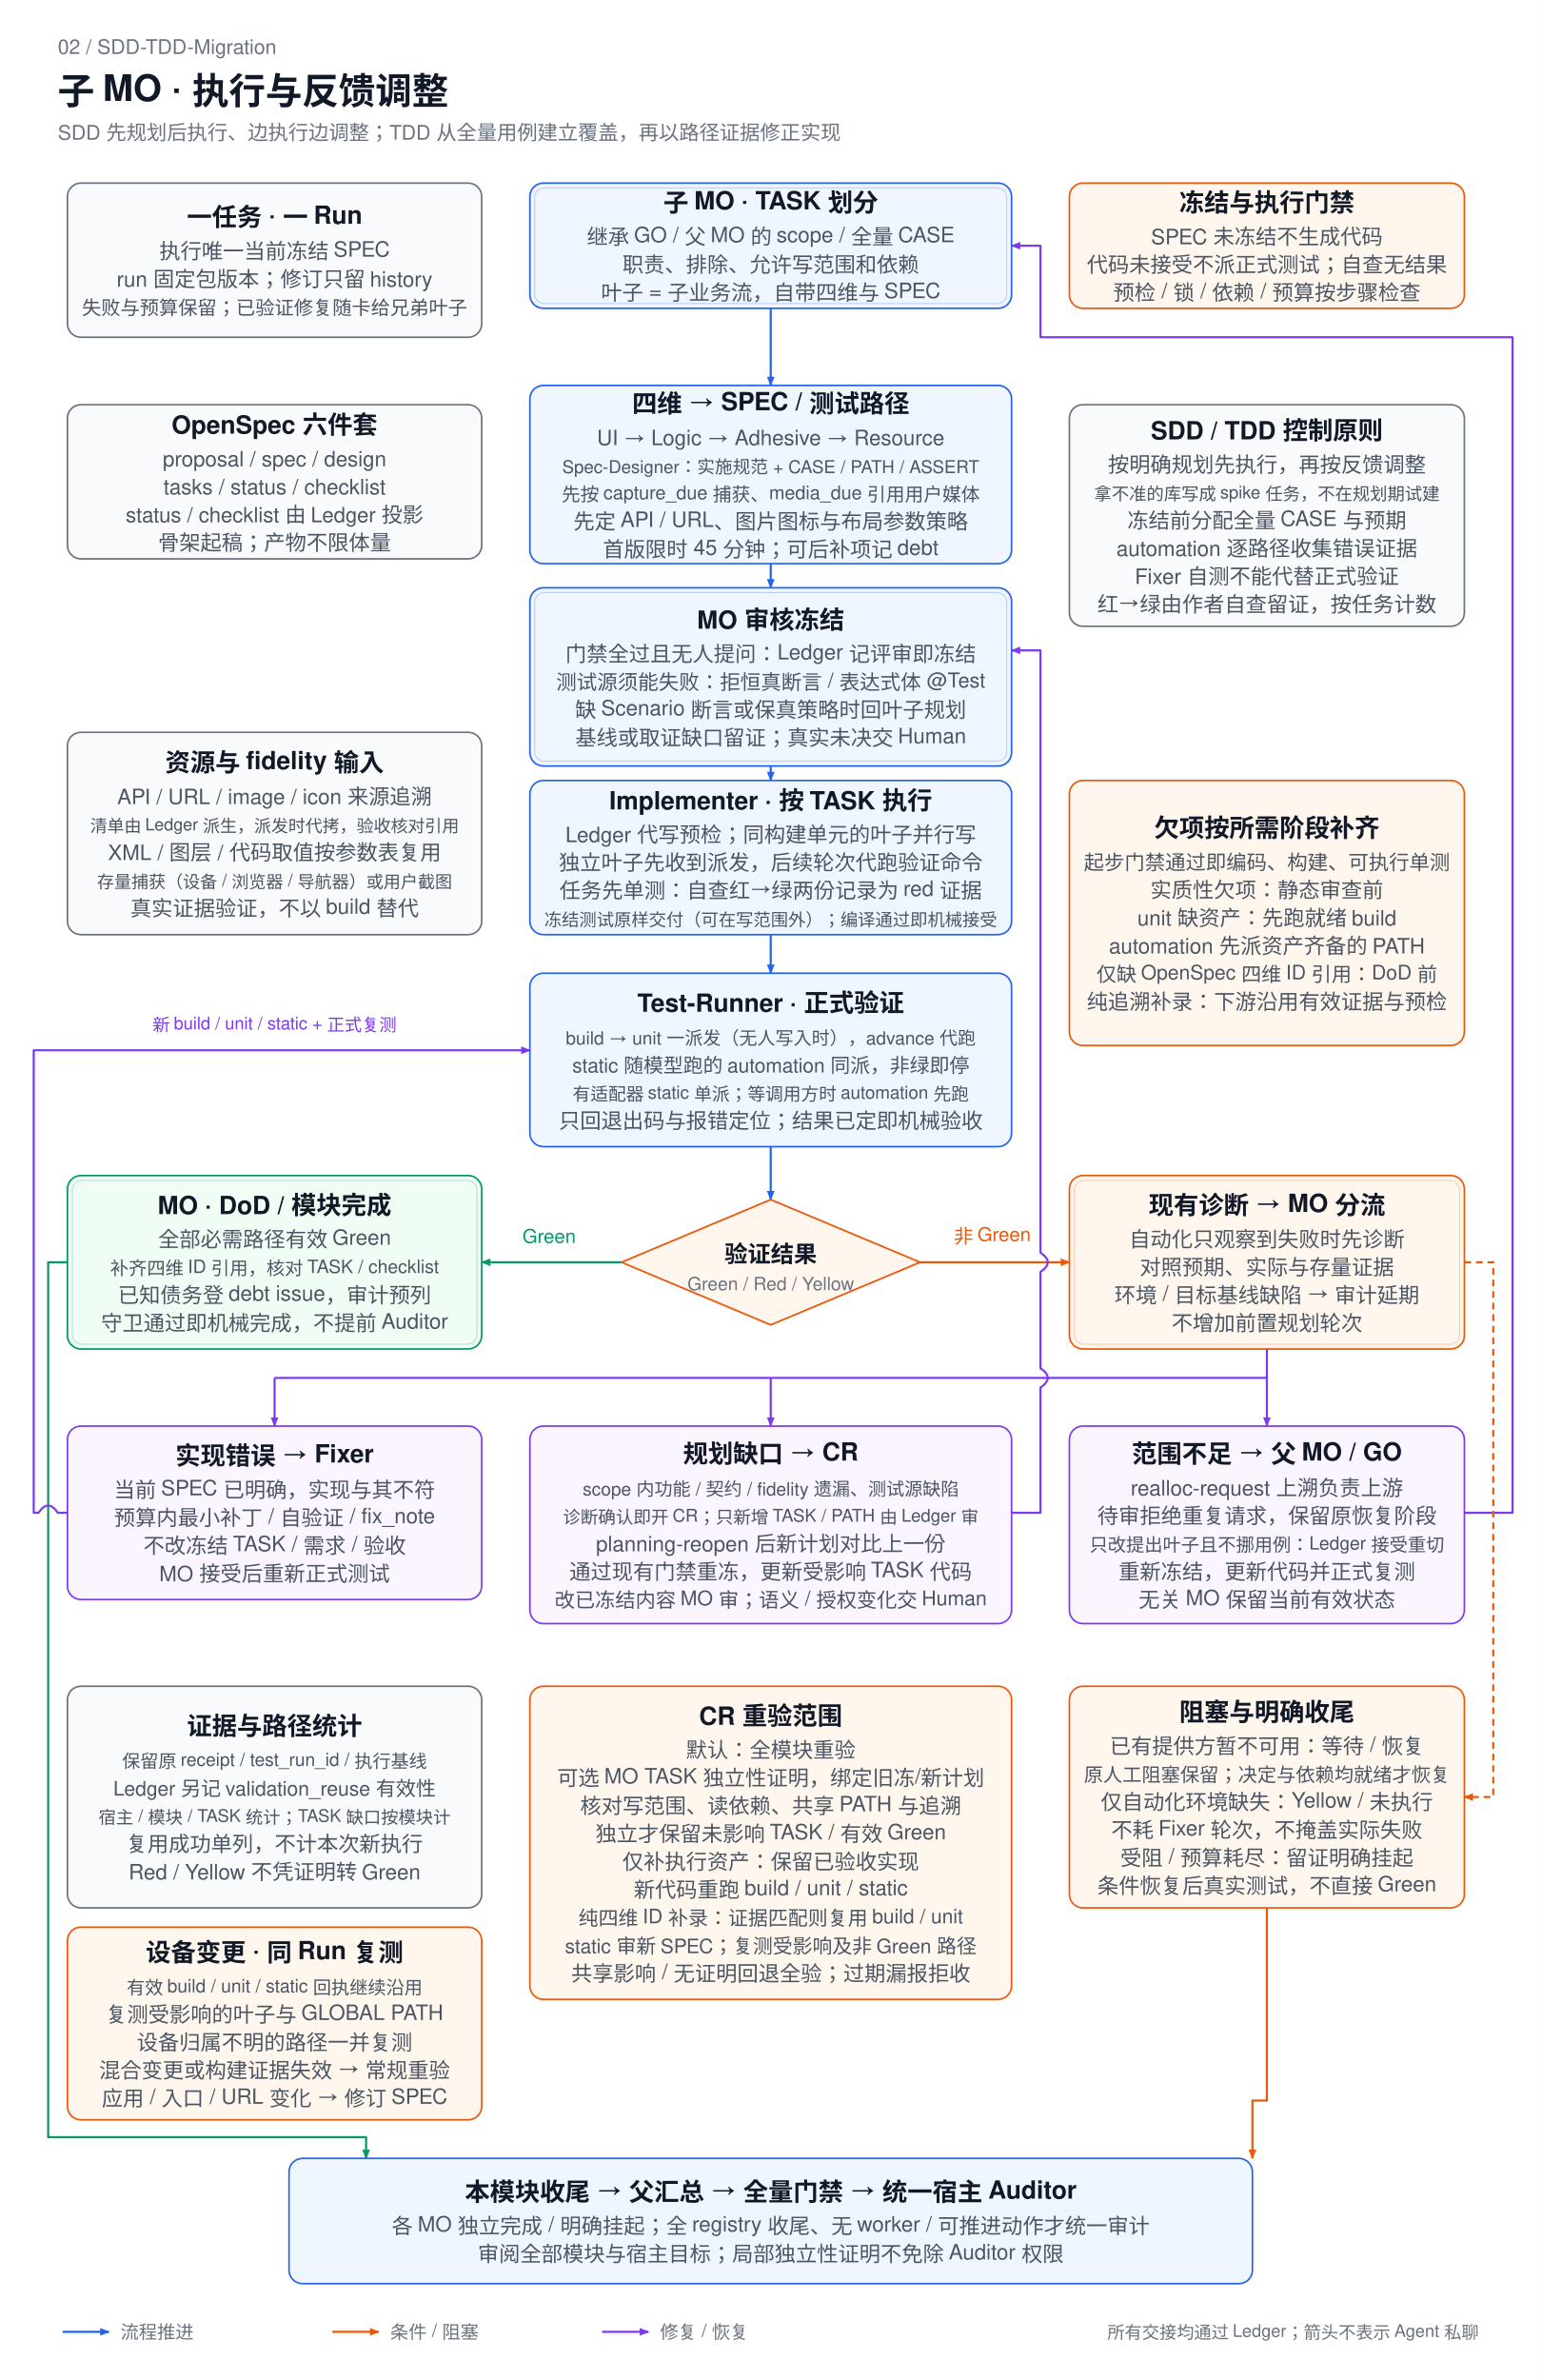
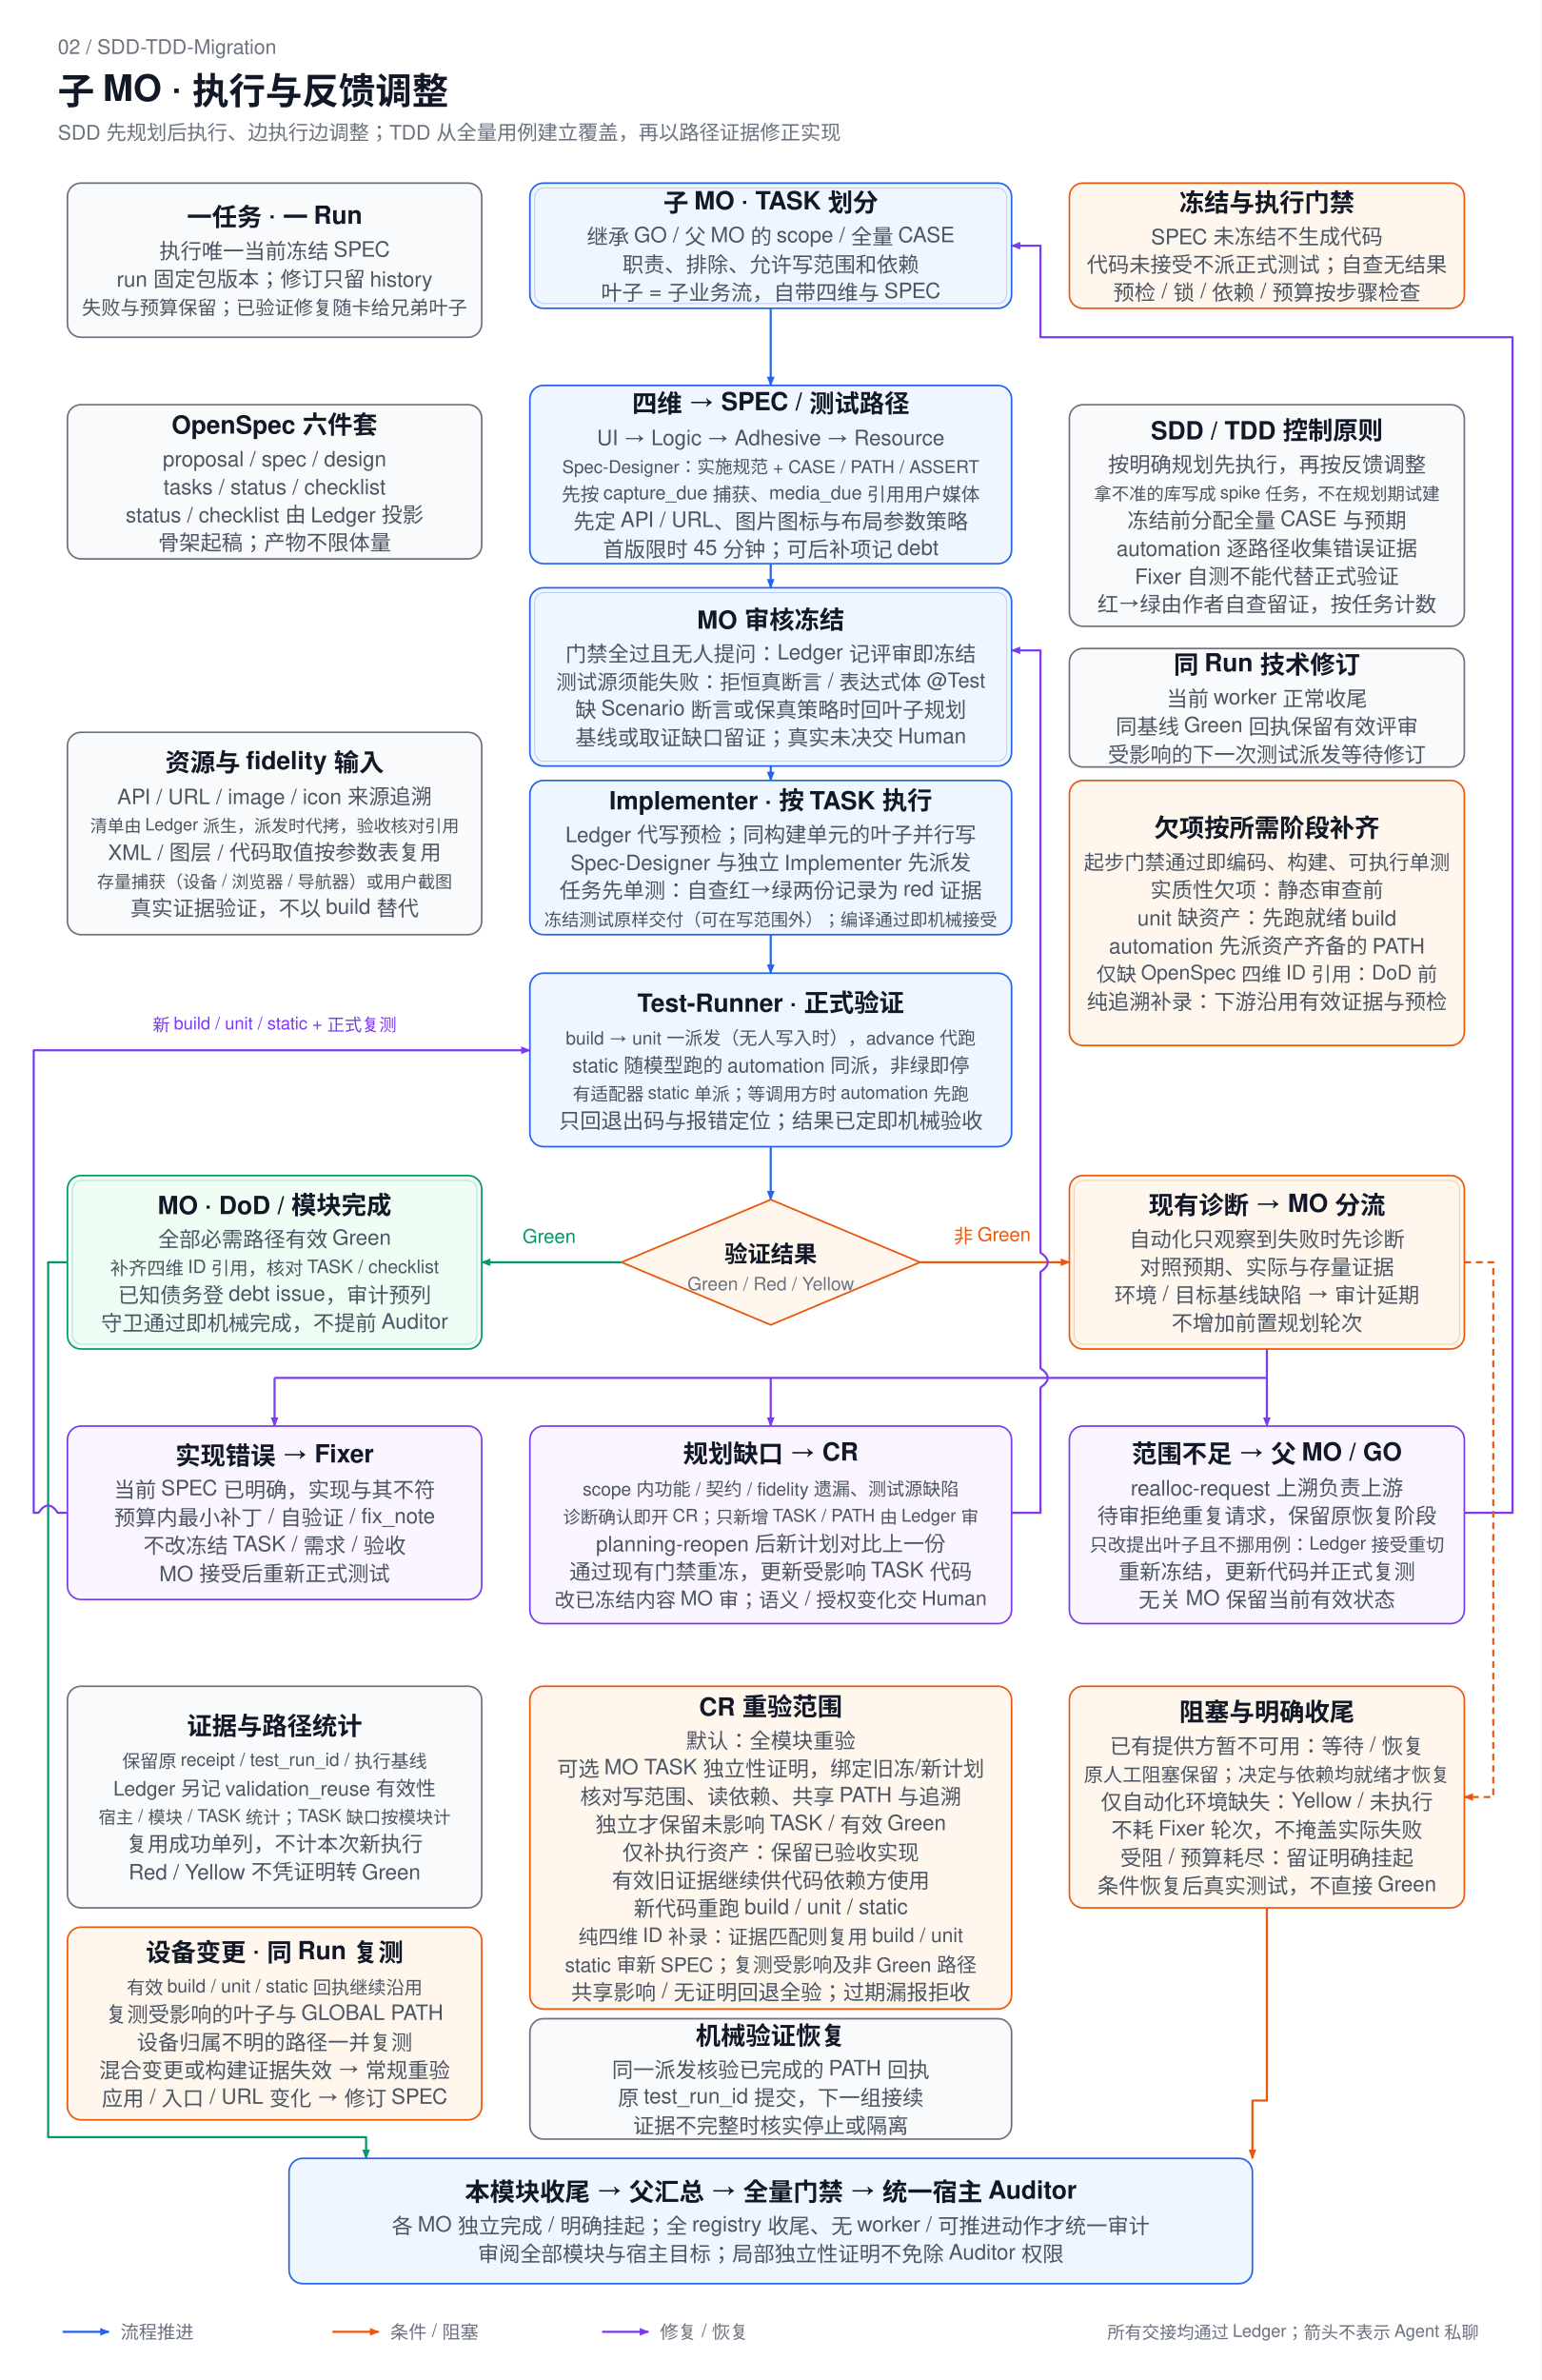
<svg xmlns="http://www.w3.org/2000/svg" width="1600" height="2470" viewBox="0 0 1600 2470" role="img" aria-labelledby="title desc">
  <style>text {font-family: "Helvetica Neue", Helvetica, Arial, "PingFang SC", "Microsoft YaHei", sans-serif;}</style>
  <defs>
    <marker id="arrow-blue" markerWidth="10" markerHeight="8" refX="9" refY="4" orient="auto" markerUnits="userSpaceOnUse">
      <path d="M0,0 L10,4 L0,8 Z" fill="#2563eb" />
    </marker>
    <marker id="arrow-orange" markerWidth="10" markerHeight="8" refX="9" refY="4" orient="auto" markerUnits="userSpaceOnUse">
      <path d="M0,0 L10,4 L0,8 Z" fill="#ea580c" />
    </marker>
    <marker id="arrow-green" markerWidth="10" markerHeight="8" refX="9" refY="4" orient="auto" markerUnits="userSpaceOnUse">
      <path d="M0,0 L10,4 L0,8 Z" fill="#059669" />
    </marker>
    <marker id="arrow-purple" markerWidth="10" markerHeight="8" refX="9" refY="4" orient="auto" markerUnits="userSpaceOnUse">
      <path d="M0,0 L10,4 L0,8 Z" fill="#7c3aed" />
    </marker>
    <marker id="arrow-gray" markerWidth="10" markerHeight="8" refX="9" refY="4" orient="auto" markerUnits="userSpaceOnUse">
      <path d="M0,0 L10,4 L0,8 Z" fill="#6b7280" />
    </marker>
  </defs>
  <rect width="1600" height="2470" fill="white" />
  <text x="60" y="56" font-size="21.00" fill="#6b7280" text-anchor="start" font-weight="400">02  /  SDD-TDD-Migration</text>
  <text x="60" y="108" font-size="38.00" fill="#111827" text-anchor="start" font-weight="700">子 MO · 执行与反馈调整</text>
  <text x="60" y="145" font-size="21.00" fill="#6b7280" text-anchor="start" font-weight="400">SDD 先规划后执行、边执行边调整；TDD 从全量用例建立覆盖，再以路径证据修正实现</text>
  <rect x="550" y="190" width="500" height="130" rx="14" fill="#eff6ff" stroke="#2563eb" stroke-width="1.7" />
  <rect x="555" y="195" width="490" height="120" rx="10" fill="none" stroke="#2563eb" stroke-opacity="0.28" />
  <text x="800.0" y="219.5" font-size="26.00" fill="#111827" text-anchor="middle" font-weight="650">子 MO · TASK 划分</text>
  <text x="800.0" y="253.5" font-size="22.00" fill="#4b5563" text-anchor="middle" font-weight="400">继承 GO / 父 MO 的 scope / 全量 CASE</text>
  <text x="800.0" y="282.5" font-size="22.00" fill="#4b5563" text-anchor="middle" font-weight="400">职责、排除、允许写范围和依赖</text>
  <text x="800.0" y="311.5" font-size="22.00" fill="#4b5563" text-anchor="middle" font-weight="400">叶子 = 子业务流，自带四维与 SPEC</text>
  <path d="M800,320 L800,400" fill="none" stroke="#2563eb" stroke-width="2.2" stroke-linejoin="round" marker-end="url(#arrow-blue)" />
  <rect x="550" y="400" width="500" height="185" rx="14" fill="#eff6ff" stroke="#2563eb" stroke-width="1.7" />
  <text x="800.0" y="428.0" font-size="26.00" fill="#111827" text-anchor="middle" font-weight="650">四维 → SPEC / 测试路径</text>
  <text x="800.0" y="462.0" font-size="22.00" fill="#4b5563" text-anchor="middle" font-weight="400">UI → Logic → Adhesive → Resource</text>
  <text x="800.0" y="491.0" font-size="18.42" fill="#4b5563" text-anchor="middle" font-weight="400">Spec-Designer：实施规范 + CASE / PATH / ASSERT</text>
  <text x="800.0" y="520.0" font-size="19.49" fill="#4b5563" text-anchor="middle" font-weight="400">先按 capture_due 捕获、media_due 引用用户媒体</text>
  <text x="800.0" y="549.0" font-size="22.00" fill="#4b5563" text-anchor="middle" font-weight="400">先定 API / URL、图片图标与布局参数策略</text>
  <text x="800.0" y="578.0" font-size="22.00" fill="#4b5563" text-anchor="middle" font-weight="400">首版限时 45 分钟；可后补项记 debt</text>
  <path d="M800,585 L800,610" fill="none" stroke="#2563eb" stroke-width="2.2" stroke-linejoin="round" marker-end="url(#arrow-blue)" />
  <rect x="550" y="610" width="500" height="185" rx="14" fill="#eff6ff" stroke="#2563eb" stroke-width="1.7" />
  <rect x="555" y="615" width="490" height="175" rx="10" fill="none" stroke="#2563eb" stroke-opacity="0.28" />
  <text x="800.0" y="652.5" font-size="26.00" fill="#111827" text-anchor="middle" font-weight="650">MO 审核冻结</text>
  <text x="800.0" y="686.5" font-size="22.00" fill="#4b5563" text-anchor="middle" font-weight="400">门禁全过且无人提问：Ledger 记评审即冻结</text>
  <text x="800.0" y="715.5" font-size="21.24" fill="#4b5563" text-anchor="middle" font-weight="400">测试源须能失败：拒恒真断言 / 表达式体 @Test</text>
  <text x="800.0" y="744.5" font-size="22.00" fill="#4b5563" text-anchor="middle" font-weight="400">缺 Scenario 断言或保真策略时回叶子规划</text>
  <text x="800.0" y="773.5" font-size="22.00" fill="#4b5563" text-anchor="middle" font-weight="400">基线或取证缺口留证；真实未决交 Human</text>
  <path d="M800,795 L800,810" fill="none" stroke="#2563eb" stroke-width="2.2" stroke-linejoin="round" marker-end="url(#arrow-blue)" />
  <rect x="550" y="810" width="500" height="160" rx="14" fill="#eff6ff" stroke="#2563eb" stroke-width="1.7" />
  <text x="800.0" y="840.0" font-size="26.00" fill="#111827" text-anchor="middle" font-weight="650">Implementer · 按 TASK 执行</text>
  <text x="800.0" y="874.0" font-size="22.00" fill="#4b5563" text-anchor="middle" font-weight="400">Ledger 代写预检；同构建单元的叶子并行写</text>
-   <text x="800.0" y="903.0" font-size="22.00" fill="#4b5563" text-anchor="middle" font-weight="400">独立叶子先收到派发，后续轮次代跑验证命令</text>
+   <text x="800.0" y="903.0" font-size="21.97" fill="#4b5563" text-anchor="middle" font-weight="400">Spec-Designer 与独立 Implementer 先派发</text>
  <text x="800.0" y="932.0" font-size="22.00" fill="#4b5563" text-anchor="middle" font-weight="400">任务先单测：自查红→绿两份记录为 red 证据</text>
  <text x="800.0" y="961.0" font-size="18.08" fill="#4b5563" text-anchor="middle" font-weight="400">冻结测试原样交付（可在写范围外）；编译通过即机械接受</text>
  <path d="M800,970 L800,1010" fill="none" stroke="#2563eb" stroke-width="2.2" stroke-linejoin="round" marker-end="url(#arrow-blue)" />
  <rect x="550" y="1010" width="500" height="180" rx="14" fill="#eff6ff" stroke="#2563eb" stroke-width="1.7" />
  <text x="800.0" y="1050.0" font-size="26.00" fill="#111827" text-anchor="middle" font-weight="650">Test-Runner · 正式验证</text>
  <text x="800.0" y="1084.0" font-size="18.82" fill="#4b5563" text-anchor="middle" font-weight="400">build → unit 一派发（无人写入时），advance 代跑</text>
  <text x="800.0" y="1113.0" font-size="20.59" fill="#4b5563" text-anchor="middle" font-weight="400">static 随模型跑的 automation 同派，非绿即停</text>
  <text x="800.0" y="1142.0" font-size="18.50" fill="#4b5563" text-anchor="middle" font-weight="400">有适配器 static 单派；等调用方时 automation 先跑</text>
  <text x="800.0" y="1171.0" font-size="22.00" fill="#4b5563" text-anchor="middle" font-weight="400">只回退出码与报错定位；结果已定即机械验收</text>
  <path d="M800,1190 L800,1245" fill="none" stroke="#2563eb" stroke-width="2.2" stroke-linejoin="round" marker-end="url(#arrow-blue)" />
  <path d="M800,1245.0 L955.0,1310 L800,1375.0 L645.0,1310 Z" fill="#fff7ed" stroke="#ea580c" stroke-width="1.8" />
  <text x="800" y="1310" font-size="24.00" fill="#111827" text-anchor="middle" font-weight="650">验证结果</text>
  <text x="800" y="1339" font-size="19.00" fill="#6b7280" text-anchor="middle" font-weight="400">Green / Red / Yellow</text>
  <path d="M645,1310 L500,1310" fill="none" stroke="#059669" stroke-width="2.2" stroke-linejoin="round" marker-end="url(#arrow-green)" />
  <rect x="532.5" y="1270" width="75.0" height="29" rx="4" fill="white" opacity="0.97" />
  <text x="570" y="1290" font-size="20.00" fill="#059669" text-anchor="middle" font-weight="400">Green</text>
  <rect x="70" y="1220" width="430" height="180" rx="14" fill="#f0fdf4" stroke="#059669" stroke-width="1.7" />
  <rect x="75" y="1225" width="420" height="170" rx="10" fill="none" stroke="#059669" stroke-opacity="0.28" />
  <text x="285.0" y="1260.0" font-size="26.00" fill="#111827" text-anchor="middle" font-weight="650">MO · DoD / 模块完成</text>
  <text x="285.0" y="1294.0" font-size="22.00" fill="#4b5563" text-anchor="middle" font-weight="400">全部必需路径有效 Green</text>
  <text x="285.0" y="1323.0" font-size="19.07" fill="#4b5563" text-anchor="middle" font-weight="400">补齐四维 ID 引用，核对 TASK / checklist</text>
  <text x="285.0" y="1352.0" font-size="22.00" fill="#4b5563" text-anchor="middle" font-weight="400">已知债务登 debt issue，审计预列</text>
  <text x="285.0" y="1381.0" font-size="22.00" fill="#4b5563" text-anchor="middle" font-weight="400">守卫通过即机械完成，不提前 Auditor</text>
  <path d="M70,1310 L50,1310 L50,2218 L380,2218 L380,2240" fill="none" stroke="#059669" stroke-width="2.2" stroke-linejoin="round" marker-end="url(#arrow-green)" />
  <path d="M955,1310 L1110,1310" fill="none" stroke="#ea580c" stroke-width="2.2" stroke-linejoin="round" marker-end="url(#arrow-orange)" />
  <rect x="976.8" y="1270" width="106.4" height="29" rx="4" fill="white" opacity="0.97" />
  <text x="1030" y="1290" font-size="20.00" fill="#ea580c" text-anchor="middle" font-weight="400">非 Green</text>
  <rect x="1110" y="1220" width="410" height="180" rx="14" fill="#fff7ed" stroke="#ea580c" stroke-width="1.7" />
  <rect x="1115" y="1225" width="400" height="170" rx="10" fill="none" stroke="#ea580c" stroke-opacity="0.28" />
  <text x="1315.0" y="1260.0" font-size="26.00" fill="#111827" text-anchor="middle" font-weight="650">现有诊断 → MO 分流</text>
  <text x="1315.0" y="1294.0" font-size="22.00" fill="#4b5563" text-anchor="middle" font-weight="400">自动化只观察到失败时先诊断</text>
  <text x="1315.0" y="1323.0" font-size="22.00" fill="#4b5563" text-anchor="middle" font-weight="400">对照预期、实际与存量证据</text>
  <text x="1315.0" y="1352.0" font-size="22.00" fill="#4b5563" text-anchor="middle" font-weight="400">环境 / 目标基线缺陷 → 审计延期</text>
  <text x="1315.0" y="1381.0" font-size="22.00" fill="#4b5563" text-anchor="middle" font-weight="400">不增加前置规划轮次</text>
  <path d="M1315,1400 L1315,1430 L285,1430" fill="none" stroke="#7c3aed" stroke-width="2.2" stroke-linejoin="round" />
  <path d="M285,1430 L285,1480" fill="none" stroke="#7c3aed" stroke-width="2.2" stroke-linejoin="round" marker-end="url(#arrow-purple)" />
  <path d="M800,1430 L800,1480" fill="none" stroke="#7c3aed" stroke-width="2.2" stroke-linejoin="round" marker-end="url(#arrow-purple)" />
  <path d="M1315,1430 L1315,1480" fill="none" stroke="#7c3aed" stroke-width="2.2" stroke-linejoin="round" marker-end="url(#arrow-purple)" />
  <rect x="70" y="1480" width="430" height="180" rx="14" fill="#faf5ff" stroke="#7c3aed" stroke-width="1.7" />
  <text x="285.0" y="1520.0" font-size="26.00" fill="#111827" text-anchor="middle" font-weight="650">实现错误 → Fixer</text>
  <text x="285.0" y="1554.0" font-size="22.00" fill="#4b5563" text-anchor="middle" font-weight="400">当前 SPEC 已明确，实现与其不符</text>
  <text x="285.0" y="1583.0" font-size="22.00" fill="#4b5563" text-anchor="middle" font-weight="400">预算内最小补丁 / 自验证 / fix_note</text>
  <text x="285.0" y="1612.0" font-size="22.00" fill="#4b5563" text-anchor="middle" font-weight="400">不改冻结 TASK / 需求 / 验收</text>
  <text x="285.0" y="1641.0" font-size="22.00" fill="#4b5563" text-anchor="middle" font-weight="400">MO 接受后重新正式测试</text>
  <path d="M70,1570 L60,1570 Q50,1555 40,1570 L35,1570 L35,1090 L550,1090" fill="none" stroke="#7c3aed" stroke-width="2.2" stroke-linejoin="round" marker-end="url(#arrow-purple)" />
  <rect x="102.75" y="1052" width="364.5" height="27" rx="4" fill="white" opacity="0.97" />
  <text x="285" y="1070" font-size="18.00" fill="#7c3aed" text-anchor="middle" font-weight="400">新 build / unit / static + 正式复测</text>
  <rect x="550" y="1480" width="500" height="205" rx="14" fill="#faf5ff" stroke="#7c3aed" stroke-width="1.7" />
  <text x="800.0" y="1518.0" font-size="26.00" fill="#111827" text-anchor="middle" font-weight="650">规划缺口 → CR</text>
  <text x="800.0" y="1552.0" font-size="18.82" fill="#4b5563" text-anchor="middle" font-weight="400">scope 内功能 / 契约 / fidelity 遗漏、测试源缺陷</text>
  <text x="800.0" y="1581.0" font-size="18.30" fill="#4b5563" text-anchor="middle" font-weight="400">诊断确认即开 CR；只新增 TASK / PATH 由 Ledger 审</text>
  <text x="800.0" y="1610.0" font-size="22.00" fill="#4b5563" text-anchor="middle" font-weight="400">planning-reopen 后新计划对比上一份</text>
  <text x="800.0" y="1639.0" font-size="22.00" fill="#4b5563" text-anchor="middle" font-weight="400">通过现有门禁重冻，更新受影响 TASK 代码</text>
  <text x="800.0" y="1668.0" font-size="20.97" fill="#4b5563" text-anchor="middle" font-weight="400">改已冻结内容 MO 审；语义 / 授权变化交 Human</text>
  <path d="M1050,1570 L1080,1570 L1080,1440 Q1095,1430 1080,1420 L1080,1320 Q1095,1310 1080,1300 L1080,675 L1050,675" fill="none" stroke="#7c3aed" stroke-width="2.2" stroke-linejoin="round" marker-end="url(#arrow-purple)" />
  <rect x="1110" y="1480" width="410" height="205" rx="14" fill="#faf5ff" stroke="#7c3aed" stroke-width="1.7" />
  <text x="1315.0" y="1518.0" font-size="26.00" fill="#111827" text-anchor="middle" font-weight="650">范围不足 → 父 MO / GO</text>
  <text x="1315.0" y="1552.0" font-size="22.00" fill="#4b5563" text-anchor="middle" font-weight="400">realloc-request 上溯负责上游</text>
  <text x="1315.0" y="1581.0" font-size="22.00" fill="#4b5563" text-anchor="middle" font-weight="400">待审拒绝重复请求，保留原恢复阶段</text>
  <text x="1315.0" y="1610.0" font-size="19.01" fill="#4b5563" text-anchor="middle" font-weight="400">只改提出叶子且不挪用例：Ledger 接受重切</text>
  <text x="1315.0" y="1639.0" font-size="22.00" fill="#4b5563" text-anchor="middle" font-weight="400">重新冻结，更新代码并正式复测</text>
  <text x="1315.0" y="1668.0" font-size="22.00" fill="#4b5563" text-anchor="middle" font-weight="400">无关 MO 保留当前有效状态</text>
  <path d="M1520,1570 L1570,1570 L1570,350 L1080,350 L1080,255 L1050,255" fill="none" stroke="#7c3aed" stroke-width="2.2" stroke-linejoin="round" marker-end="url(#arrow-purple)" />
-   <rect x="550" y="1750" width="500" height="325" rx="14" fill="#fff7ed" stroke="#ea580c" stroke-width="1.7" />
-   <text x="800.0" y="1790.0" font-size="26.00" fill="#111827" text-anchor="middle" font-weight="650">CR 重验范围</text>
-   <text x="800.0" y="1824.0" font-size="22.00" fill="#4b5563" text-anchor="middle" font-weight="400">默认：全模块重验</text>
-   <text x="800.0" y="1853.0" font-size="22.00" fill="#4b5563" text-anchor="middle" font-weight="400">可选 MO TASK 独立性证明，绑定旧冻/新计划</text>
-   <text x="800.0" y="1882.0" font-size="22.00" fill="#4b5563" text-anchor="middle" font-weight="400">核对写范围、读依赖、共享 PATH 与追溯</text>
-   <text x="800.0" y="1911.0" font-size="22.00" fill="#4b5563" text-anchor="middle" font-weight="400">独立才保留未影响 TASK / 有效 Green</text>
-   <text x="800.0" y="1940.0" font-size="22.00" fill="#4b5563" text-anchor="middle" font-weight="400">仅补执行资产：保留已验收实现</text>
-   <text x="800.0" y="1969.0" font-size="22.00" fill="#4b5563" text-anchor="middle" font-weight="400">新代码重跑 build / unit / static</text>
-   <text x="800.0" y="1998.0" font-size="20.71" fill="#4b5563" text-anchor="middle" font-weight="400">纯四维 ID 补录：证据匹配则复用 build / unit</text>
-   <text x="800.0" y="2027.0" font-size="20.59" fill="#4b5563" text-anchor="middle" font-weight="400">static 审新 SPEC；复测受影响及非 Green 路径</text>
-   <text x="800.0" y="2056.0" font-size="22.00" fill="#4b5563" text-anchor="middle" font-weight="400">共享影响 / 无证明回退全验；过期漏报拒收</text>
+   <rect x="550" y="1750" width="500" height="335" rx="14" fill="#fff7ed" stroke="#ea580c" stroke-width="1.7" />
+   <text x="800.0" y="1780.5" font-size="26.00" fill="#111827" text-anchor="middle" font-weight="650">CR 重验范围</text>
+   <text x="800.0" y="1814.5" font-size="22.00" fill="#4b5563" text-anchor="middle" font-weight="400">默认：全模块重验</text>
+   <text x="800.0" y="1843.5" font-size="22.00" fill="#4b5563" text-anchor="middle" font-weight="400">可选 MO TASK 独立性证明，绑定旧冻/新计划</text>
+   <text x="800.0" y="1872.5" font-size="22.00" fill="#4b5563" text-anchor="middle" font-weight="400">核对写范围、读依赖、共享 PATH 与追溯</text>
+   <text x="800.0" y="1901.5" font-size="22.00" fill="#4b5563" text-anchor="middle" font-weight="400">独立才保留未影响 TASK / 有效 Green</text>
+   <text x="800.0" y="1930.5" font-size="22.00" fill="#4b5563" text-anchor="middle" font-weight="400">仅补执行资产：保留已验收实现</text>
+   <text x="800.0" y="1959.5" font-size="22.00" fill="#4b5563" text-anchor="middle" font-weight="400">有效旧证据继续供代码依赖方使用</text>
+   <text x="800.0" y="1988.5" font-size="22.00" fill="#4b5563" text-anchor="middle" font-weight="400">新代码重跑 build / unit / static</text>
+   <text x="800.0" y="2017.5" font-size="20.71" fill="#4b5563" text-anchor="middle" font-weight="400">纯四维 ID 补录：证据匹配则复用 build / unit</text>
+   <text x="800.0" y="2046.5" font-size="20.59" fill="#4b5563" text-anchor="middle" font-weight="400">static 审新 SPEC；复测受影响及非 Green 路径</text>
+   <text x="800.0" y="2075.5" font-size="22.00" fill="#4b5563" text-anchor="middle" font-weight="400">共享影响 / 无证明回退全验；过期漏报拒收</text>
  <rect x="70" y="1750" width="430" height="230" rx="14" fill="#f9fafb" stroke="#6b7280" stroke-width="1.7" />
  <text x="285.0" y="1800.5" font-size="26.00" fill="#111827" text-anchor="middle" font-weight="650">证据与路径统计</text>
  <text x="285.0" y="1834.5" font-size="18.82" fill="#4b5563" text-anchor="middle" font-weight="400">保留原 receipt / test_run_id / 执行基线</text>
  <text x="285.0" y="1863.5" font-size="20.78" fill="#4b5563" text-anchor="middle" font-weight="400">Ledger 另记 validation_reuse 有效性</text>
  <text x="285.0" y="1892.5" font-size="18.08" fill="#4b5563" text-anchor="middle" font-weight="400">宿主 / 模块 / TASK 统计；TASK 缺口按模块计</text>
  <text x="285.0" y="1921.5" font-size="22.00" fill="#4b5563" text-anchor="middle" font-weight="400">复用成功单列，不计本次新执行</text>
  <text x="285.0" y="1950.5" font-size="22.00" fill="#4b5563" text-anchor="middle" font-weight="400">Red / Yellow 不凭证明转 Green</text>
  <rect x="70" y="2000" width="430" height="200" rx="14" fill="#fff7ed" stroke="#ea580c" stroke-width="1.7" />
  <text x="285.0" y="2035.5" font-size="26.00" fill="#111827" text-anchor="middle" font-weight="650">设备变更 · 同 Run 复测</text>
  <text x="285.0" y="2069.5" font-size="18.95" fill="#4b5563" text-anchor="middle" font-weight="400">有效 build / unit / static 回执继续沿用</text>
  <text x="285.0" y="2098.5" font-size="22.00" fill="#4b5563" text-anchor="middle" font-weight="400">复测受影响的叶子与 GLOBAL PATH</text>
  <text x="285.0" y="2127.5" font-size="22.00" fill="#4b5563" text-anchor="middle" font-weight="400">设备归属不明的路径一并复测</text>
  <text x="285.0" y="2156.5" font-size="22.00" fill="#4b5563" text-anchor="middle" font-weight="400">混合变更或构建证据失效 → 常规重验</text>
  <text x="285.0" y="2185.5" font-size="21.91" fill="#4b5563" text-anchor="middle" font-weight="400">应用 / 入口 / URL 变化 → 修订 SPEC</text>
+   <rect x="550" y="2095" width="500" height="125" rx="14" fill="#f9fafb" stroke="#6b7280" stroke-width="1.7" />
+   <text x="800.0" y="2122.0" font-size="26.00" fill="#111827" text-anchor="middle" font-weight="650">机械验证恢复</text>
+   <text x="800.0" y="2156.0" font-size="22.00" fill="#4b5563" text-anchor="middle" font-weight="400">同一派发核验已完成的 PATH 回执</text>
+   <text x="800.0" y="2185.0" font-size="22.00" fill="#4b5563" text-anchor="middle" font-weight="400">原 test_run_id 提交，下一组接续</text>
+   <text x="800.0" y="2214.0" font-size="22.00" fill="#4b5563" text-anchor="middle" font-weight="400">证据不完整时核实停止或隔离</text>
  <rect x="1110" y="1750" width="410" height="230" rx="14" fill="#fff7ed" stroke="#ea580c" stroke-width="1.7" />
  <text x="1315.0" y="1786.0" font-size="26.00" fill="#111827" text-anchor="middle" font-weight="650">阻塞与明确收尾</text>
  <text x="1315.0" y="1820.0" font-size="22.00" fill="#4b5563" text-anchor="middle" font-weight="400">已有提供方暂不可用：等待 / 恢复</text>
  <text x="1315.0" y="1849.0" font-size="20.00" fill="#4b5563" text-anchor="middle" font-weight="400">原人工阻塞保留；决定与依赖均就绪才恢复</text>
  <text x="1315.0" y="1878.0" font-size="22.00" fill="#4b5563" text-anchor="middle" font-weight="400">仅自动化环境缺失：Yellow / 未执行</text>
  <text x="1315.0" y="1907.0" font-size="22.00" fill="#4b5563" text-anchor="middle" font-weight="400">不耗 Fixer 轮次，不掩盖实际失败</text>
  <text x="1315.0" y="1936.0" font-size="22.00" fill="#4b5563" text-anchor="middle" font-weight="400">受阻 / 预算耗尽：留证明确挂起</text>
  <text x="1315.0" y="1965.0" font-size="22.00" fill="#4b5563" text-anchor="middle" font-weight="400">条件恢复后真实测试，不直接 Green</text>
  <path d="M1520,1310 L1550,1310 L1550,1865 L1520,1865" fill="none" stroke="#ea580c" stroke-width="2.2" stroke-linejoin="round" stroke-dasharray="7 5" marker-end="url(#arrow-orange)" />
  <path d="M1315,1980 L1315,2180 L1300,2180 L1300,2240" fill="none" stroke="#ea580c" stroke-width="2.2" stroke-linejoin="round" marker-end="url(#arrow-orange)" />
  <rect x="300" y="2240" width="1000" height="130" rx="14" fill="#eff6ff" stroke="#2563eb" stroke-width="1.7" />
  <text x="800.0" y="2284.0" font-size="26.00" fill="#111827" text-anchor="middle" font-weight="650">本模块收尾 → 父汇总 → 全量门禁 → 统一宿主 Auditor</text>
  <text x="800.0" y="2318.0" font-size="22.00" fill="#4b5563" text-anchor="middle" font-weight="400">各 MO 独立完成 / 明确挂起；全 registry 收尾、无 worker / 可推进动作才统一审计</text>
  <text x="800.0" y="2347.0" font-size="22.00" fill="#4b5563" text-anchor="middle" font-weight="400">审阅全部模块与宿主目标；局部独立性证明不免除 Auditor 权限</text>
  <rect x="70" y="190" width="430" height="160" rx="14" fill="#f9fafb" stroke="#6b7280" stroke-width="1.7" />
  <text x="285.0" y="234.5" font-size="26.00" fill="#111827" text-anchor="middle" font-weight="650">一任务 · 一 Run</text>
  <text x="285.0" y="268.5" font-size="22.00" fill="#4b5563" text-anchor="middle" font-weight="400">执行唯一当前冻结 SPEC</text>
  <text x="285.0" y="297.5" font-size="22.00" fill="#4b5563" text-anchor="middle" font-weight="400">run 固定包版本；修订只留 history</text>
  <text x="285.0" y="326.5" font-size="20.00" fill="#4b5563" text-anchor="middle" font-weight="400">失败与预算保留；已验证修复随卡给兄弟叶子</text>
  <rect x="70" y="420" width="430" height="160" rx="14" fill="#f9fafb" stroke="#6b7280" stroke-width="1.7" />
  <text x="285.0" y="450.0" font-size="26.00" fill="#111827" text-anchor="middle" font-weight="650">OpenSpec 六件套</text>
  <text x="285.0" y="484.0" font-size="22.00" fill="#4b5563" text-anchor="middle" font-weight="400">proposal / spec / design</text>
  <text x="285.0" y="513.0" font-size="22.00" fill="#4b5563" text-anchor="middle" font-weight="400">tasks / status / checklist</text>
  <text x="285.0" y="542.0" font-size="21.75" fill="#4b5563" text-anchor="middle" font-weight="400">status / checklist 由 Ledger 投影</text>
  <text x="285.0" y="571.0" font-size="22.00" fill="#4b5563" text-anchor="middle" font-weight="400">骨架起稿；产物不限体量</text>
  <rect x="70" y="760" width="430" height="210" rx="14" fill="#f9fafb" stroke="#6b7280" stroke-width="1.7" />
  <text x="285.0" y="800.5" font-size="26.00" fill="#111827" text-anchor="middle" font-weight="650">资源与 fidelity 输入</text>
  <text x="285.0" y="834.5" font-size="21.92" fill="#4b5563" text-anchor="middle" font-weight="400">API / URL / image / icon 来源追溯</text>
  <text x="285.0" y="863.5" font-size="17.73" fill="#4b5563" text-anchor="middle" font-weight="400">清单由 Ledger 派生，派发时代拷，验收核对引用</text>
  <text x="285.0" y="892.5" font-size="22.00" fill="#4b5563" text-anchor="middle" font-weight="400">XML / 图层 / 代码取值按参数表复用</text>
  <text x="285.0" y="921.5" font-size="17.84" fill="#4b5563" text-anchor="middle" font-weight="400">存量捕获（设备 / 浏览器 / 导航器）或用户截图</text>
  <text x="285.0" y="950.5" font-size="22.00" fill="#4b5563" text-anchor="middle" font-weight="400">真实证据验证，不以 build 替代</text>
  <rect x="1110" y="190" width="410" height="130" rx="14" fill="#fff7ed" stroke="#ea580c" stroke-width="1.7" />
  <text x="1315.0" y="219.5" font-size="26.00" fill="#111827" text-anchor="middle" font-weight="650">冻结与执行门禁</text>
  <text x="1315.0" y="253.5" font-size="22.00" fill="#4b5563" text-anchor="middle" font-weight="400">SPEC 未冻结不生成代码</text>
  <text x="1315.0" y="282.5" font-size="22.00" fill="#4b5563" text-anchor="middle" font-weight="400">代码未接受不派正式测试；自查无结果</text>
  <text x="1315.0" y="311.5" font-size="22.00" fill="#4b5563" text-anchor="middle" font-weight="400">预检 / 锁 / 依赖 / 预算按步骤检查</text>
  <rect x="1110" y="420" width="410" height="230" rx="14" fill="#f9fafb" stroke="#6b7280" stroke-width="1.7" />
  <text x="1315.0" y="456.0" font-size="26.00" fill="#111827" text-anchor="middle" font-weight="650">SDD / TDD 控制原则</text>
  <text x="1315.0" y="490.0" font-size="22.00" fill="#4b5563" text-anchor="middle" font-weight="400">按明确规划先执行，再按反馈调整</text>
  <text x="1315.0" y="519.0" font-size="18.10" fill="#4b5563" text-anchor="middle" font-weight="400">拿不准的库写成 spike 任务，不在规划期试建</text>
  <text x="1315.0" y="548.0" font-size="22.00" fill="#4b5563" text-anchor="middle" font-weight="400">冻结前分配全量 CASE 与预期</text>
  <text x="1315.0" y="577.0" font-size="22.00" fill="#4b5563" text-anchor="middle" font-weight="400">automation 逐路径收集错误证据</text>
  <text x="1315.0" y="606.0" font-size="22.00" fill="#4b5563" text-anchor="middle" font-weight="400">Fixer 自测不能代替正式验证</text>
  <text x="1315.0" y="635.0" font-size="22.00" fill="#4b5563" text-anchor="middle" font-weight="400">红→绿由作者自查留证，按任务计数</text>
+   <rect x="1110" y="673" width="410" height="123" rx="14" fill="#f9fafb" stroke="#6b7280" stroke-width="1.7" />
+   <text x="1315.0" y="699.0" font-size="26.00" fill="#111827" text-anchor="middle" font-weight="650">同 Run 技术修订</text>
+   <text x="1315.0" y="733.0" font-size="22.00" fill="#4b5563" text-anchor="middle" font-weight="400">当前 worker 正常收尾</text>
+   <text x="1315.0" y="762.0" font-size="22.00" fill="#4b5563" text-anchor="middle" font-weight="400">同基线 Green 回执保留有效评审</text>
+   <text x="1315.0" y="791.0" font-size="22.00" fill="#4b5563" text-anchor="middle" font-weight="400">受影响的下一次测试派发等待修订</text>
  <rect x="1110" y="810" width="410" height="275" rx="14" fill="#fff7ed" stroke="#ea580c" stroke-width="1.7" />
  <text x="1315.0" y="868.5" font-size="26.00" fill="#111827" text-anchor="middle" font-weight="650">欠项按所需阶段补齐</text>
  <text x="1315.0" y="902.5" font-size="21.11" fill="#4b5563" text-anchor="middle" font-weight="400">起步门禁通过即编码、构建、可执行单测</text>
  <text x="1315.0" y="931.5" font-size="22.00" fill="#4b5563" text-anchor="middle" font-weight="400">实质性欠项：静态审查前</text>
  <text x="1315.0" y="960.5" font-size="22.00" fill="#4b5563" text-anchor="middle" font-weight="400">unit 缺资产：先跑就绪 build</text>
  <text x="1315.0" y="989.5" font-size="22.00" fill="#4b5563" text-anchor="middle" font-weight="400">automation 先派资产齐备的 PATH</text>
  <text x="1315.0" y="1018.5" font-size="20.81" fill="#4b5563" text-anchor="middle" font-weight="400">仅缺 OpenSpec 四维 ID 引用：DoD 前</text>
  <text x="1315.0" y="1047.5" font-size="22.00" fill="#4b5563" text-anchor="middle" font-weight="400">纯追溯补录：下游沿用有效证据与预检</text>
  <path d="M65,2420 L113,2420" fill="none" stroke="#2563eb" stroke-width="2.2" stroke-linejoin="round" marker-end="url(#arrow-blue)" />
  <text x="125" y="2427" font-size="19.00" fill="#6b7280" text-anchor="start" font-weight="400">流程推进</text>
  <path d="M345,2420 L393,2420" fill="none" stroke="#ea580c" stroke-width="2.2" stroke-linejoin="round" marker-end="url(#arrow-orange)" />
  <text x="405" y="2427" font-size="19.00" fill="#6b7280" text-anchor="start" font-weight="400">条件 / 阻塞</text>
  <path d="M625,2420 L673,2420" fill="none" stroke="#7c3aed" stroke-width="2.2" stroke-linejoin="round" marker-end="url(#arrow-purple)" />
  <text x="685" y="2427" font-size="19.00" fill="#6b7280" text-anchor="start" font-weight="400">修复 / 恢复</text>
  <text x="1535" y="2427" font-size="18.00" fill="#6b7280" text-anchor="end" font-weight="400">所有交接均通过 Ledger；箭头不表示 Agent 私聊</text>
</svg>
